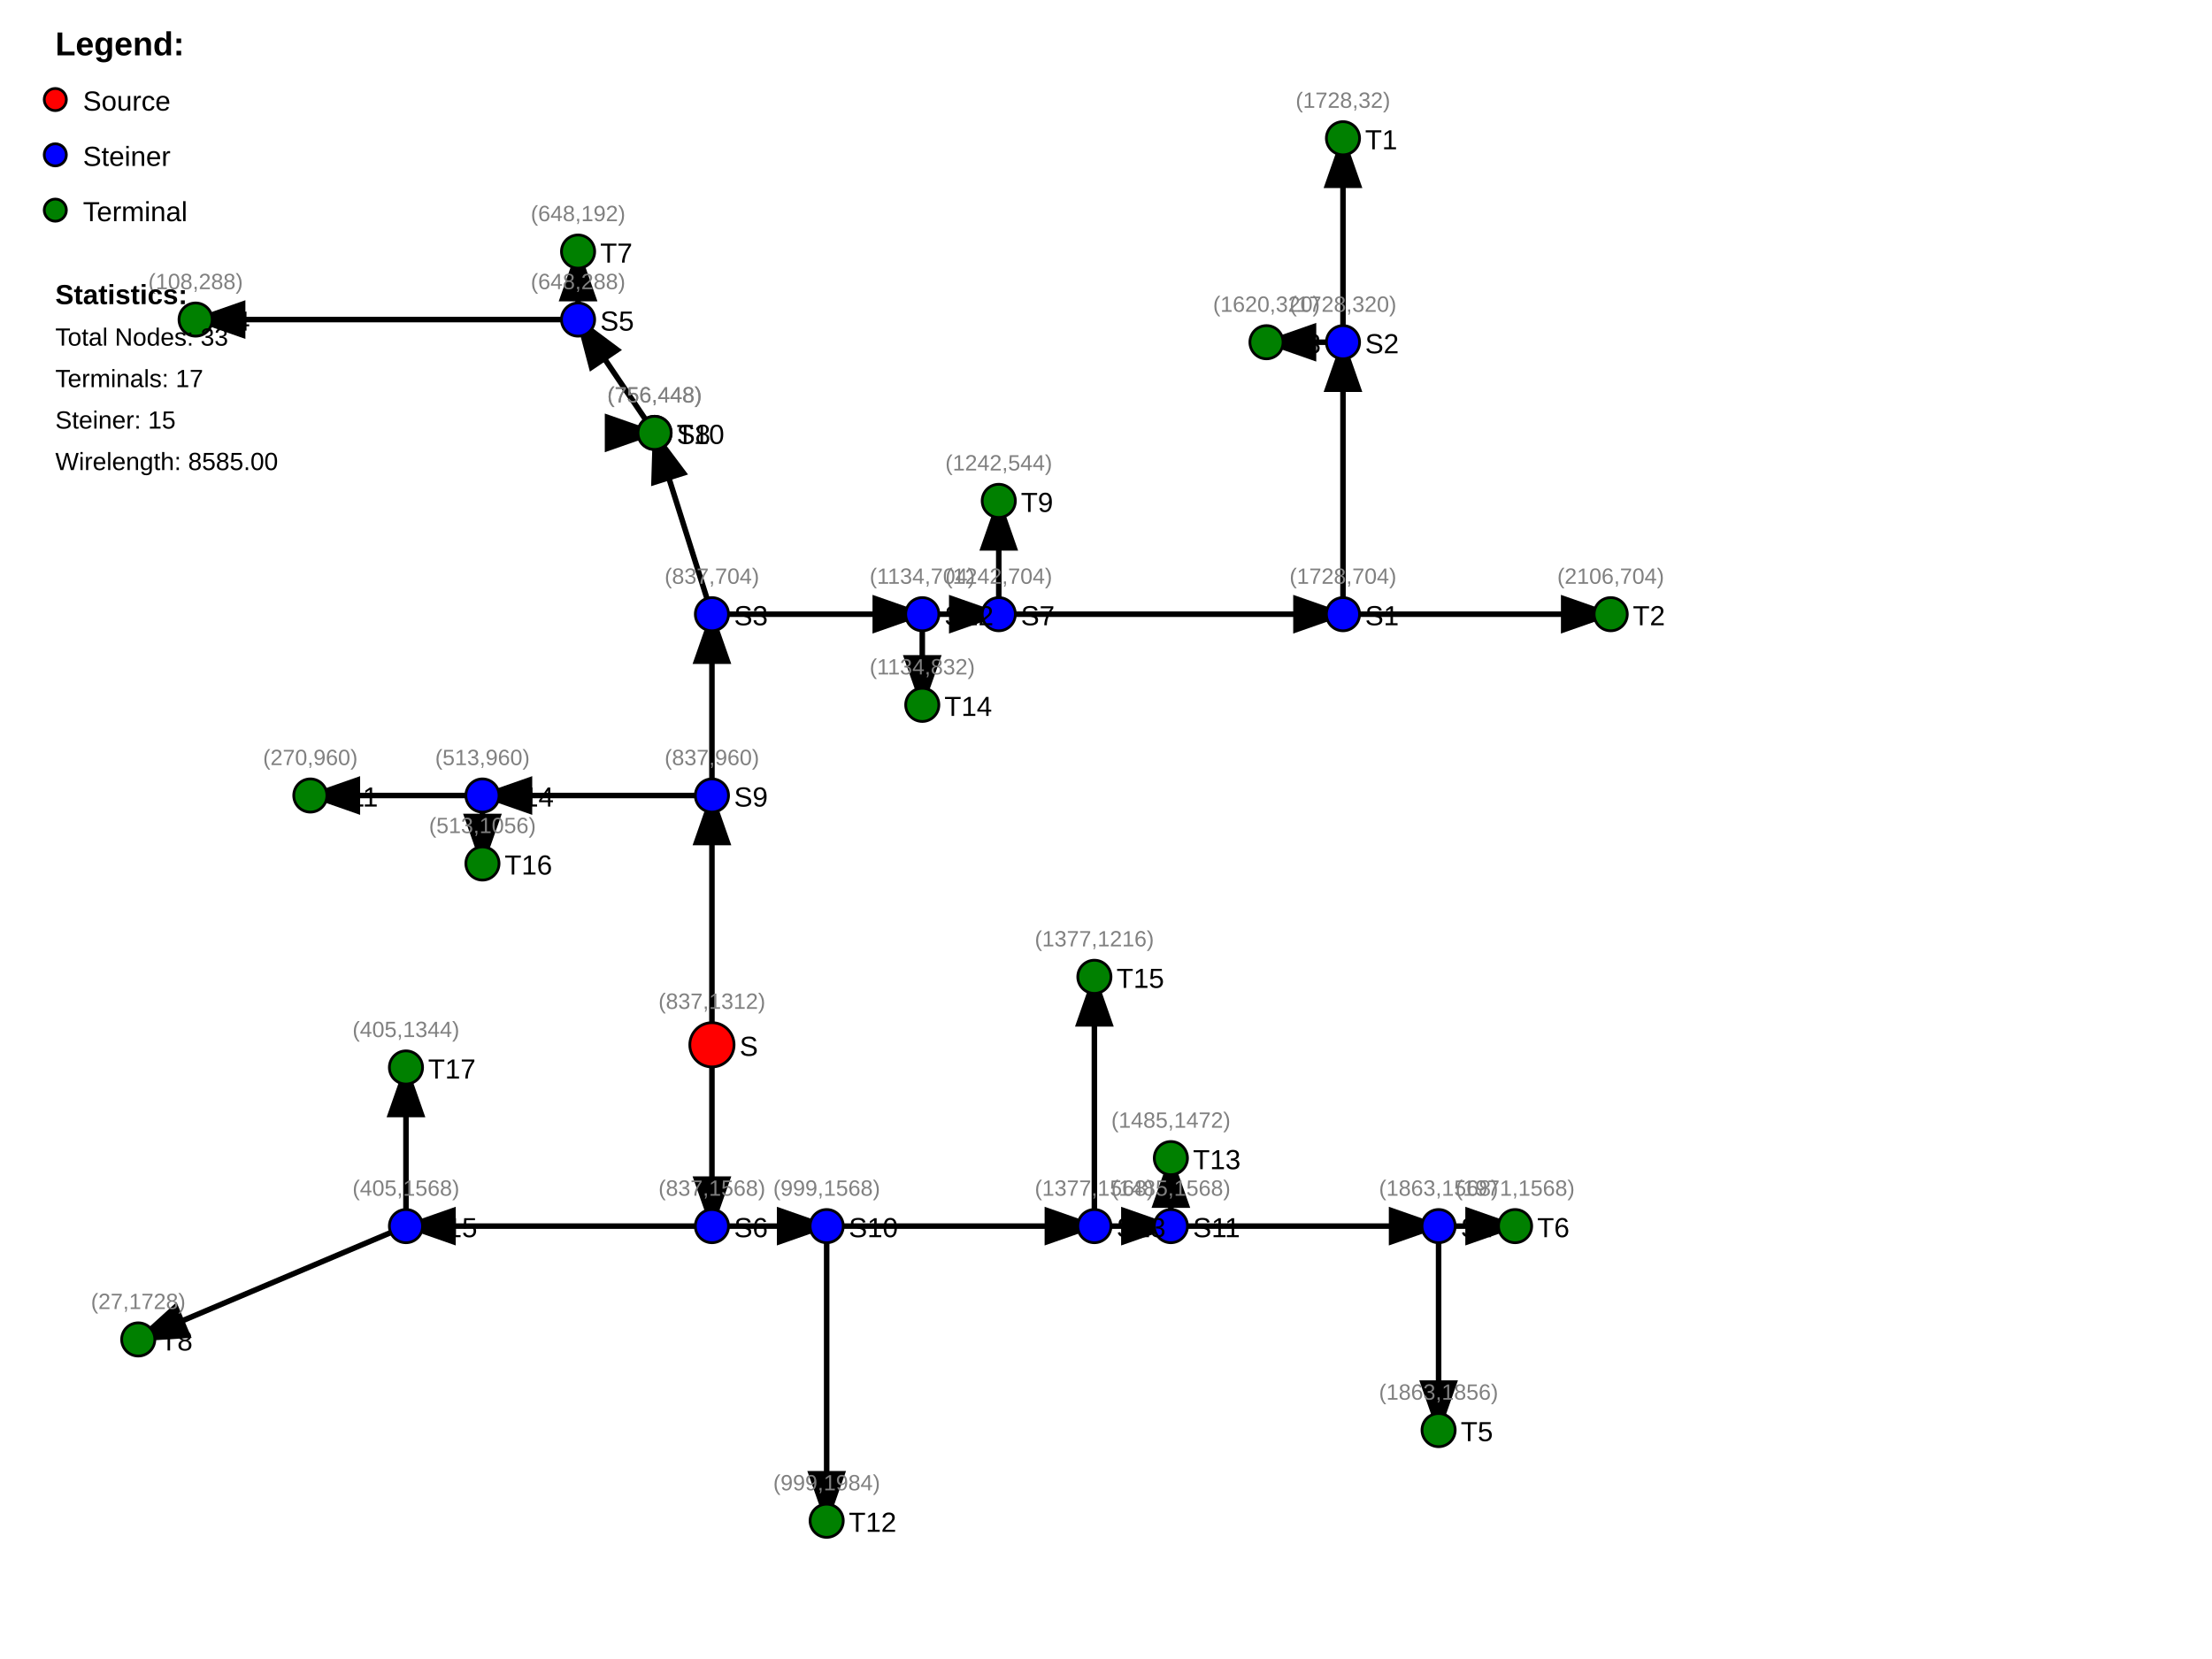
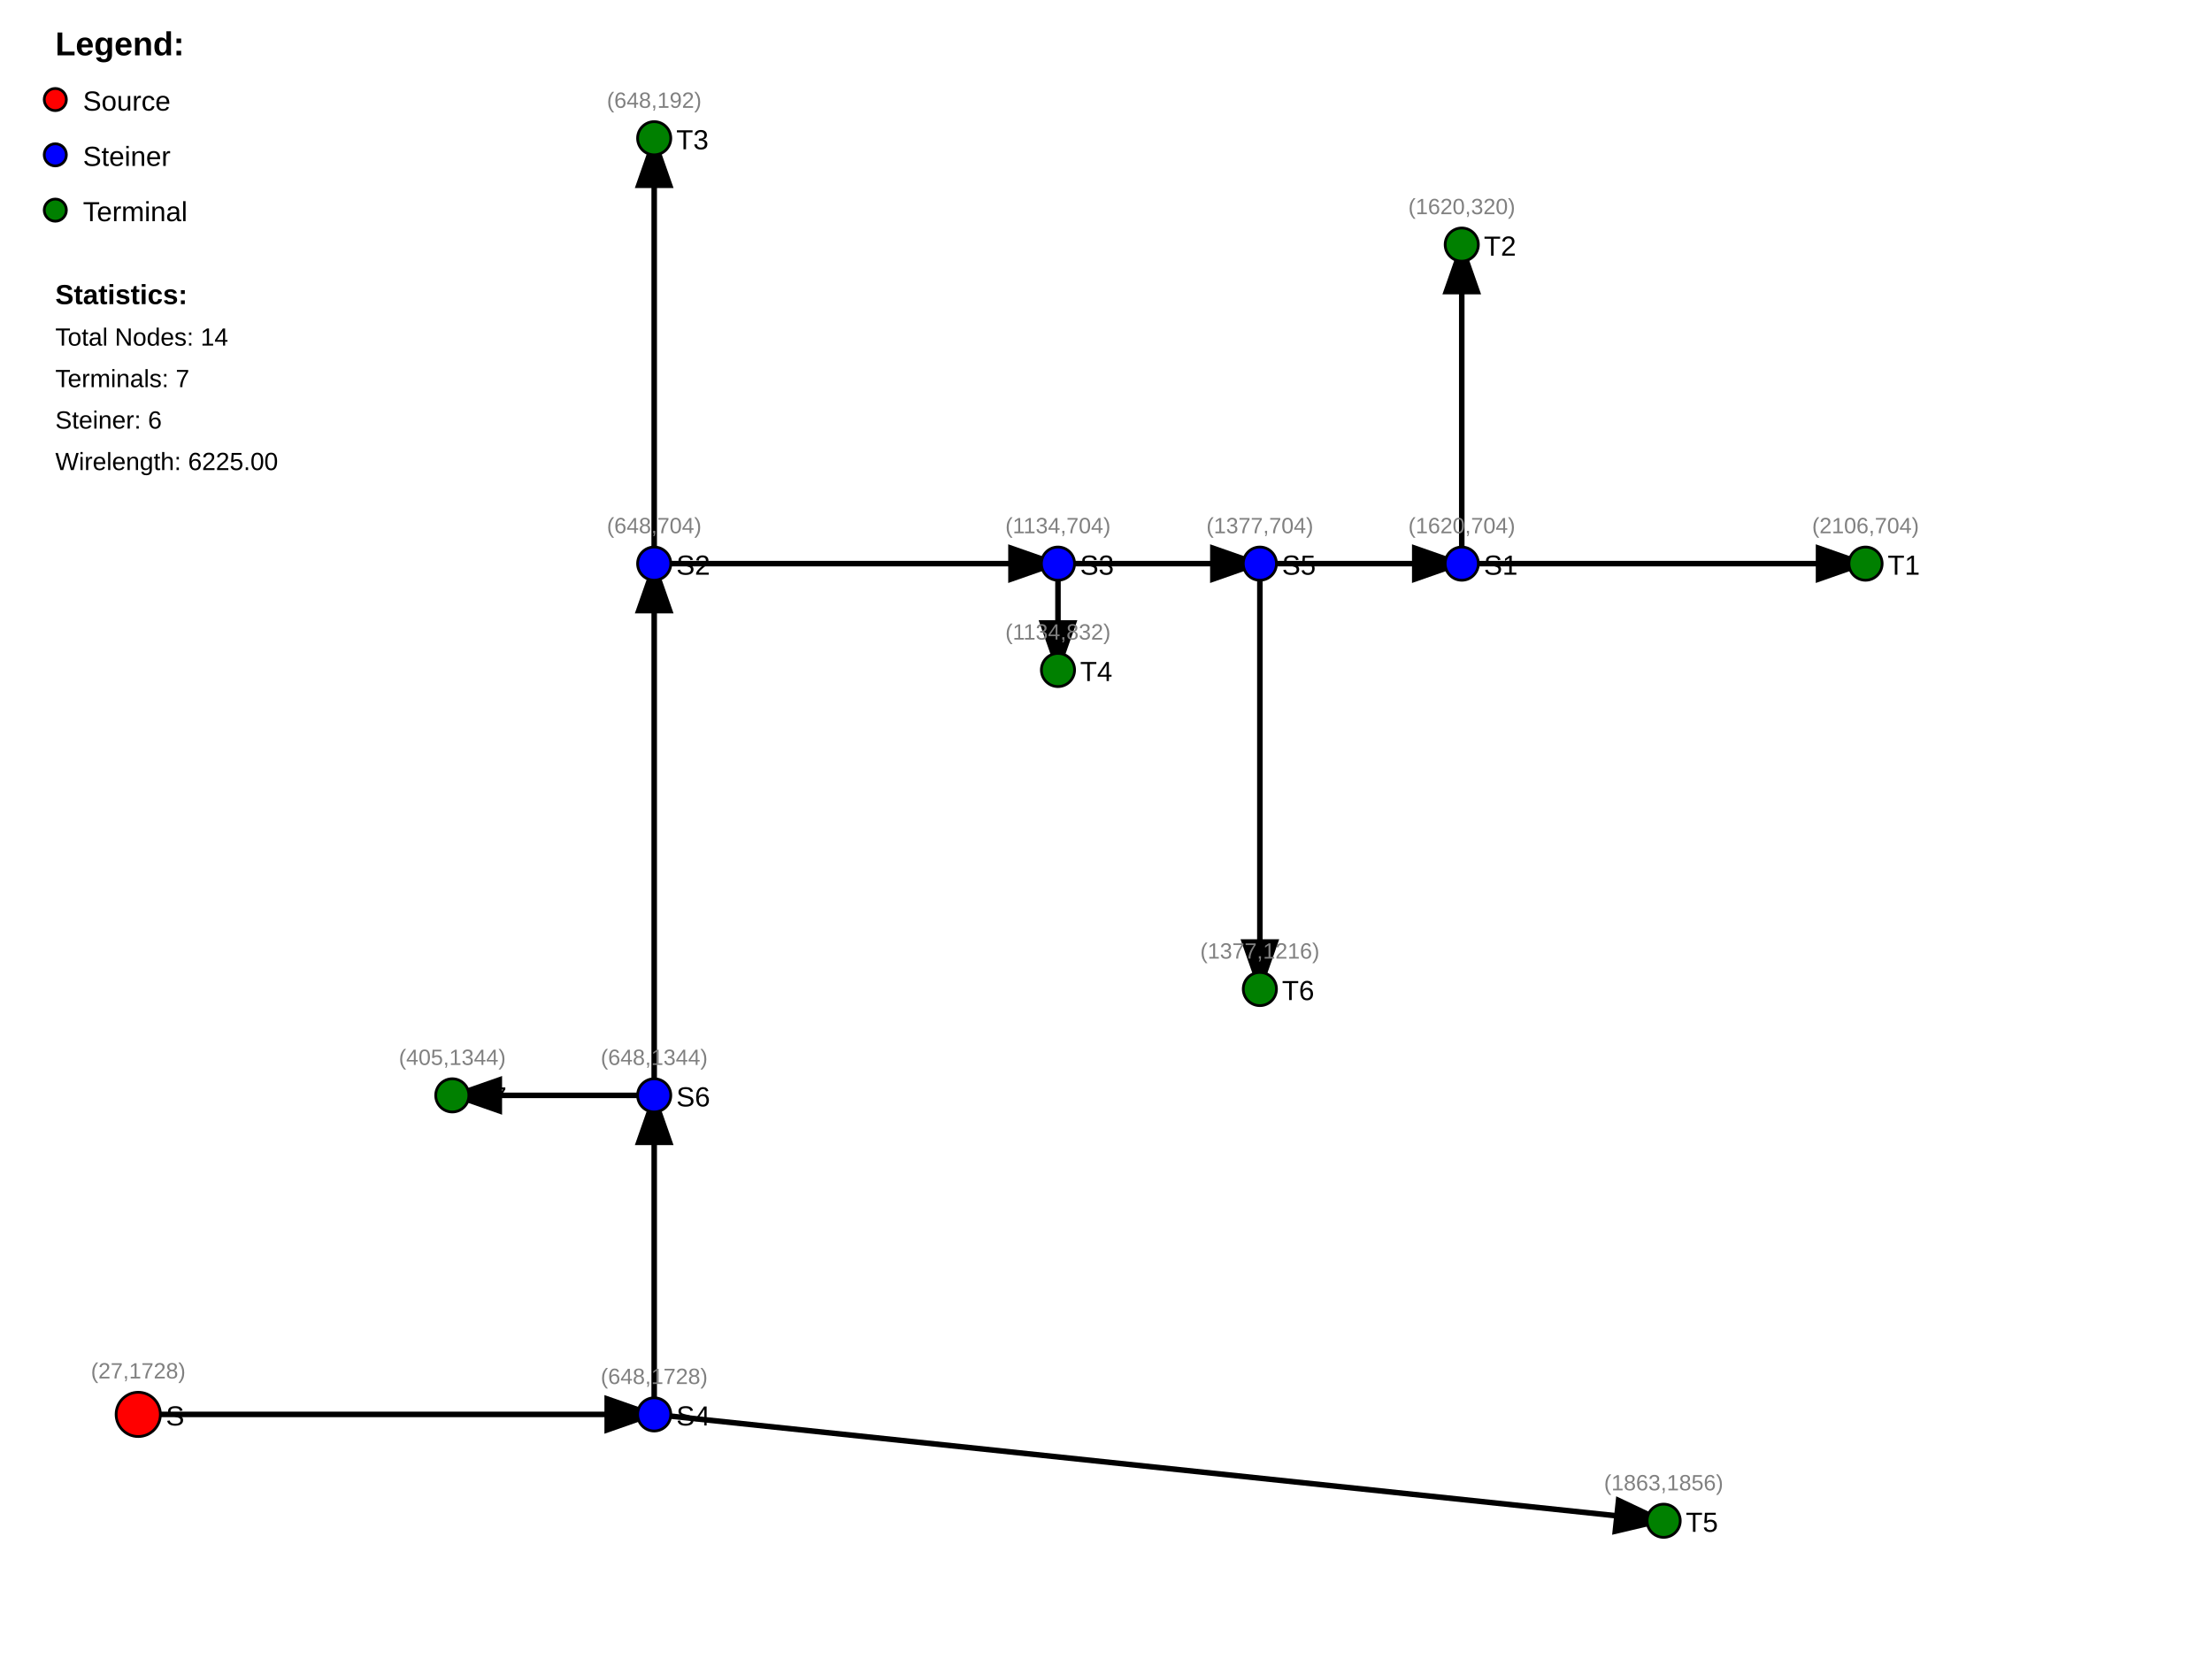
<svg xmlns="http://www.w3.org/2000/svg" width="800" height="600">
  <rect width="100%" height="100%" fill="white" />
  <defs>
    <marker id="arrowhead" markerWidth="10" markerHeight="7" refX="9" refY="3.5" orient="auto">
      <polygon points="0 0, 10 3.5, 0 7" fill="black" />
    </marker>
  </defs>
-   <line x1="257.48" y1="377.869" x2="257.48" y2="443.443" stroke="black" stroke-width="2" marker-end="url(#arrowhead)" />
-   <line x1="257.48" y1="377.869" x2="257.48" y2="287.705" stroke="black" stroke-width="2" marker-end="url(#arrowhead)" />
-   <line x1="257.48" y1="443.443" x2="298.975" y2="443.443" stroke="black" stroke-width="2" marker-end="url(#arrowhead)" />
-   <line x1="257.48" y1="443.443" x2="146.824" y2="443.443" stroke="black" stroke-width="2" marker-end="url(#arrowhead)" />
-   <line x1="298.975" y1="443.443" x2="298.975" y2="550.0" stroke="black" stroke-width="2" marker-end="url(#arrowhead)" />
-   <line x1="298.975" y1="443.443" x2="395.799" y2="443.443" stroke="black" stroke-width="2" marker-end="url(#arrowhead)" />
-   <line x1="395.799" y1="443.443" x2="423.463" y2="443.443" stroke="black" stroke-width="2" marker-end="url(#arrowhead)" />
-   <line x1="395.799" y1="443.443" x2="395.799" y2="353.279" stroke="black" stroke-width="2" marker-end="url(#arrowhead)" />
-   <line x1="423.463" y1="443.443" x2="520.287" y2="443.443" stroke="black" stroke-width="2" marker-end="url(#arrowhead)" />
-   <line x1="423.463" y1="443.443" x2="423.463" y2="418.852" stroke="black" stroke-width="2" marker-end="url(#arrowhead)" />
-   <line x1="520.287" y1="443.443" x2="520.287" y2="517.213" stroke="black" stroke-width="2" marker-end="url(#arrowhead)" />
-   <line x1="520.287" y1="443.443" x2="547.951" y2="443.443" stroke="black" stroke-width="2" marker-end="url(#arrowhead)" />
-   <line x1="146.824" y1="443.443" x2="50.0" y2="484.426" stroke="black" stroke-width="2" marker-end="url(#arrowhead)" />
-   <line x1="146.824" y1="443.443" x2="146.824" y2="386.066" stroke="black" stroke-width="2" marker-end="url(#arrowhead)" />
-   <line x1="257.48" y1="287.705" x2="257.48" y2="222.131" stroke="black" stroke-width="2" marker-end="url(#arrowhead)" />
-   <line x1="257.48" y1="287.705" x2="174.488" y2="287.705" stroke="black" stroke-width="2" marker-end="url(#arrowhead)" />
-   <line x1="257.48" y1="222.131" x2="236.732" y2="156.557" stroke="black" stroke-width="2" marker-end="url(#arrowhead)" />
-   <line x1="257.48" y1="222.131" x2="333.555" y2="222.131" stroke="black" stroke-width="2" marker-end="url(#arrowhead)" />
-   <line x1="236.732" y1="156.557" x2="209.068" y2="115.574" stroke="black" stroke-width="2" marker-end="url(#arrowhead)" />
-   <line x1="236.732" y1="156.557" x2="236.732" y2="156.557" stroke="black" stroke-width="2" marker-end="url(#arrowhead)" />
-   <line x1="209.068" y1="115.574" x2="70.748" y2="115.574" stroke="black" stroke-width="2" marker-end="url(#arrowhead)" />
-   <line x1="209.068" y1="115.574" x2="209.068" y2="90.984" stroke="black" stroke-width="2" marker-end="url(#arrowhead)" />
-   <line x1="333.555" y1="222.131" x2="361.219" y2="222.131" stroke="black" stroke-width="2" marker-end="url(#arrowhead)" />
-   <line x1="333.555" y1="222.131" x2="333.555" y2="254.918" stroke="black" stroke-width="2" marker-end="url(#arrowhead)" />
-   <line x1="361.219" y1="222.131" x2="485.707" y2="222.131" stroke="black" stroke-width="2" marker-end="url(#arrowhead)" />
-   <line x1="361.219" y1="222.131" x2="361.219" y2="181.148" stroke="black" stroke-width="2" marker-end="url(#arrowhead)" />
-   <line x1="485.707" y1="222.131" x2="582.531" y2="222.131" stroke="black" stroke-width="2" marker-end="url(#arrowhead)" />
-   <line x1="485.707" y1="222.131" x2="485.707" y2="123.77" stroke="black" stroke-width="2" marker-end="url(#arrowhead)" />
-   <line x1="485.707" y1="123.77" x2="485.707" y2="50.0" stroke="black" stroke-width="2" marker-end="url(#arrowhead)" />
-   <line x1="485.707" y1="123.77" x2="458.043" y2="123.77" stroke="black" stroke-width="2" marker-end="url(#arrowhead)" />
-   <line x1="174.488" y1="287.705" x2="112.244" y2="287.705" stroke="black" stroke-width="2" marker-end="url(#arrowhead)" />
-   <line x1="174.488" y1="287.705" x2="174.488" y2="312.295" stroke="black" stroke-width="2" marker-end="url(#arrowhead)" />
-   <circle cx="257.48" cy="377.869" r="8" fill="red" stroke="black" stroke-width="1" />
-   <text x="267.48" y="381.869" font-family="Arial" font-size="10" fill="black">S</text>
-   <text x="257.48" y="364.869" font-family="Arial" font-size="8" fill="gray" text-anchor="middle">(837,1312)</text>
-   <circle cx="485.707" cy="50.0" r="6" fill="green" stroke="black" stroke-width="1" />
-   <text x="493.707" y="54.0" font-family="Arial" font-size="10" fill="black">T1</text>
-   <text x="485.707" y="39.0" font-family="Arial" font-size="8" fill="gray" text-anchor="middle">(1728,32)</text>
-   <circle cx="485.707" cy="222.131" r="6" fill="blue" stroke="black" stroke-width="1" />
-   <text x="493.707" y="226.131" font-family="Arial" font-size="10" fill="black">S1</text>
-   <text x="485.707" y="211.131" font-family="Arial" font-size="8" fill="gray" text-anchor="middle">(1728,704)</text>
-   <circle cx="582.531" cy="222.131" r="6" fill="green" stroke="black" stroke-width="1" />
-   <text x="590.531" y="226.131" font-family="Arial" font-size="10" fill="black">T2</text>
-   <text x="582.531" y="211.131" font-family="Arial" font-size="8" fill="gray" text-anchor="middle">(2106,704)</text>
-   <circle cx="485.707" cy="123.77" r="6" fill="blue" stroke="black" stroke-width="1" />
-   <text x="493.707" y="127.77" font-family="Arial" font-size="10" fill="black">S2</text>
-   <text x="485.707" y="112.77" font-family="Arial" font-size="8" fill="gray" text-anchor="middle">(1728,320)</text>
-   <circle cx="458.043" cy="123.77" r="6" fill="green" stroke="black" stroke-width="1" />
-   <text x="466.043" y="127.77" font-family="Arial" font-size="10" fill="black">T3</text>
-   <text x="458.043" y="112.77" font-family="Arial" font-size="8" fill="gray" text-anchor="middle">(1620,320)</text>
-   <circle cx="257.48" cy="222.131" r="6" fill="blue" stroke="black" stroke-width="1" />
-   <text x="265.48" y="226.131" font-family="Arial" font-size="10" fill="black">S3</text>
-   <text x="257.48" y="211.131" font-family="Arial" font-size="8" fill="gray" text-anchor="middle">(837,704)</text>
-   <circle cx="70.748" cy="115.574" r="6" fill="green" stroke="black" stroke-width="1" />
-   <text x="78.748" y="119.574" font-family="Arial" font-size="10" fill="black">T4</text>
-   <text x="70.748" y="104.574" font-family="Arial" font-size="8" fill="gray" text-anchor="middle">(108,288)</text>
-   <circle cx="520.287" cy="517.213" r="6" fill="green" stroke="black" stroke-width="1" />
-   <text x="528.287" y="521.213" font-family="Arial" font-size="10" fill="black">T5</text>
-   <text x="520.287" y="506.213" font-family="Arial" font-size="8" fill="gray" text-anchor="middle">(1863,1856)</text>
-   <circle cx="520.287" cy="443.443" r="6" fill="blue" stroke="black" stroke-width="1" />
-   <text x="528.287" y="447.443" font-family="Arial" font-size="10" fill="black">S4</text>
-   <text x="520.287" y="432.443" font-family="Arial" font-size="8" fill="gray" text-anchor="middle">(1863,1568)</text>
-   <circle cx="547.951" cy="443.443" r="6" fill="green" stroke="black" stroke-width="1" />
-   <text x="555.951" y="447.443" font-family="Arial" font-size="10" fill="black">T6</text>
-   <text x="547.951" y="432.443" font-family="Arial" font-size="8" fill="gray" text-anchor="middle">(1971,1568)</text>
-   <circle cx="209.068" cy="115.574" r="6" fill="blue" stroke="black" stroke-width="1" />
-   <text x="217.068" y="119.574" font-family="Arial" font-size="10" fill="black">S5</text>
-   <text x="209.068" y="104.574" font-family="Arial" font-size="8" fill="gray" text-anchor="middle">(648,288)</text>
-   <circle cx="209.068" cy="90.984" r="6" fill="green" stroke="black" stroke-width="1" />
-   <text x="217.068" y="94.984" font-family="Arial" font-size="10" fill="black">T7</text>
-   <text x="209.068" y="79.984" font-family="Arial" font-size="8" fill="gray" text-anchor="middle">(648,192)</text>
-   <circle cx="257.48" cy="443.443" r="6" fill="blue" stroke="black" stroke-width="1" />
-   <text x="265.48" y="447.443" font-family="Arial" font-size="10" fill="black">S6</text>
-   <text x="257.48" y="432.443" font-family="Arial" font-size="8" fill="gray" text-anchor="middle">(837,1568)</text>
-   <circle cx="50.0" cy="484.426" r="6" fill="green" stroke="black" stroke-width="1" />
-   <text x="58.0" y="488.426" font-family="Arial" font-size="10" fill="black">T8</text>
-   <text x="50.0" y="473.426" font-family="Arial" font-size="8" fill="gray" text-anchor="middle">(27,1728)</text>
-   <circle cx="361.219" cy="222.131" r="6" fill="blue" stroke="black" stroke-width="1" />
-   <text x="369.219" y="226.131" font-family="Arial" font-size="10" fill="black">S7</text>
-   <text x="361.219" y="211.131" font-family="Arial" font-size="8" fill="gray" text-anchor="middle">(1242,704)</text>
-   <circle cx="361.219" cy="181.148" r="6" fill="green" stroke="black" stroke-width="1" />
-   <text x="369.219" y="185.148" font-family="Arial" font-size="10" fill="black">T9</text>
-   <text x="361.219" y="170.148" font-family="Arial" font-size="8" fill="gray" text-anchor="middle">(1242,544)</text>
-   <circle cx="236.732" cy="156.557" r="6" fill="blue" stroke="black" stroke-width="1" />
-   <text x="244.732" y="160.557" font-family="Arial" font-size="10" fill="black">S8</text>
-   <text x="236.732" y="145.557" font-family="Arial" font-size="8" fill="gray" text-anchor="middle">(756,448)</text>
-   <circle cx="236.732" cy="156.557" r="6" fill="green" stroke="black" stroke-width="1" />
-   <text x="244.732" y="160.557" font-family="Arial" font-size="10" fill="black">T10</text>
-   <text x="236.732" y="145.557" font-family="Arial" font-size="8" fill="gray" text-anchor="middle">(756,448)</text>
-   <circle cx="257.48" cy="287.705" r="6" fill="blue" stroke="black" stroke-width="1" />
-   <text x="265.48" y="291.705" font-family="Arial" font-size="10" fill="black">S9</text>
-   <text x="257.48" y="276.705" font-family="Arial" font-size="8" fill="gray" text-anchor="middle">(837,960)</text>
-   <circle cx="112.244" cy="287.705" r="6" fill="green" stroke="black" stroke-width="1" />
-   <text x="120.244" y="291.705" font-family="Arial" font-size="10" fill="black">T11</text>
-   <text x="112.244" y="276.705" font-family="Arial" font-size="8" fill="gray" text-anchor="middle">(270,960)</text>
-   <circle cx="298.975" cy="443.443" r="6" fill="blue" stroke="black" stroke-width="1" />
-   <text x="306.975" y="447.443" font-family="Arial" font-size="10" fill="black">S10</text>
-   <text x="298.975" y="432.443" font-family="Arial" font-size="8" fill="gray" text-anchor="middle">(999,1568)</text>
-   <circle cx="298.975" cy="550.0" r="6" fill="green" stroke="black" stroke-width="1" />
-   <text x="306.975" y="554.0" font-family="Arial" font-size="10" fill="black">T12</text>
-   <text x="298.975" y="539.0" font-family="Arial" font-size="8" fill="gray" text-anchor="middle">(999,1984)</text>
-   <circle cx="423.463" cy="443.443" r="6" fill="blue" stroke="black" stroke-width="1" />
-   <text x="431.463" y="447.443" font-family="Arial" font-size="10" fill="black">S11</text>
-   <text x="423.463" y="432.443" font-family="Arial" font-size="8" fill="gray" text-anchor="middle">(1485,1568)</text>
-   <circle cx="423.463" cy="418.852" r="6" fill="green" stroke="black" stroke-width="1" />
-   <text x="431.463" y="422.852" font-family="Arial" font-size="10" fill="black">T13</text>
-   <text x="423.463" y="407.852" font-family="Arial" font-size="8" fill="gray" text-anchor="middle">(1485,1472)</text>
-   <circle cx="333.555" cy="222.131" r="6" fill="blue" stroke="black" stroke-width="1" />
-   <text x="341.555" y="226.131" font-family="Arial" font-size="10" fill="black">S12</text>
-   <text x="333.555" y="211.131" font-family="Arial" font-size="8" fill="gray" text-anchor="middle">(1134,704)</text>
-   <circle cx="333.555" cy="254.918" r="6" fill="green" stroke="black" stroke-width="1" />
-   <text x="341.555" y="258.918" font-family="Arial" font-size="10" fill="black">T14</text>
-   <text x="333.555" y="243.918" font-family="Arial" font-size="8" fill="gray" text-anchor="middle">(1134,832)</text>
-   <circle cx="395.799" cy="443.443" r="6" fill="blue" stroke="black" stroke-width="1" />
-   <text x="403.799" y="447.443" font-family="Arial" font-size="10" fill="black">S13</text>
-   <text x="395.799" y="432.443" font-family="Arial" font-size="8" fill="gray" text-anchor="middle">(1377,1568)</text>
-   <circle cx="395.799" cy="353.279" r="6" fill="green" stroke="black" stroke-width="1" />
-   <text x="403.799" y="357.279" font-family="Arial" font-size="10" fill="black">T15</text>
-   <text x="395.799" y="342.279" font-family="Arial" font-size="8" fill="gray" text-anchor="middle">(1377,1216)</text>
-   <circle cx="174.488" cy="287.705" r="6" fill="blue" stroke="black" stroke-width="1" />
-   <text x="182.488" y="291.705" font-family="Arial" font-size="10" fill="black">S14</text>
-   <text x="174.488" y="276.705" font-family="Arial" font-size="8" fill="gray" text-anchor="middle">(513,960)</text>
-   <circle cx="174.488" cy="312.295" r="6" fill="green" stroke="black" stroke-width="1" />
-   <text x="182.488" y="316.295" font-family="Arial" font-size="10" fill="black">T16</text>
-   <text x="174.488" y="301.295" font-family="Arial" font-size="8" fill="gray" text-anchor="middle">(513,1056)</text>
-   <circle cx="146.824" cy="443.443" r="6" fill="blue" stroke="black" stroke-width="1" />
-   <text x="154.824" y="447.443" font-family="Arial" font-size="10" fill="black">S15</text>
-   <text x="146.824" y="432.443" font-family="Arial" font-size="8" fill="gray" text-anchor="middle">(405,1568)</text>
-   <circle cx="146.824" cy="386.066" r="6" fill="green" stroke="black" stroke-width="1" />
-   <text x="154.824" y="390.066" font-family="Arial" font-size="10" fill="black">T17</text>
-   <text x="146.824" y="375.066" font-family="Arial" font-size="8" fill="gray" text-anchor="middle">(405,1344)</text>
+   <line x1="50.0" y1="511.538" x2="236.599" y2="511.538" stroke="black" stroke-width="2" marker-end="url(#arrowhead)" />
+   <line x1="236.599" y1="511.538" x2="601.683" y2="550.0" stroke="black" stroke-width="2" marker-end="url(#arrowhead)" />
+   <line x1="236.599" y1="511.538" x2="236.599" y2="396.154" stroke="black" stroke-width="2" marker-end="url(#arrowhead)" />
+   <line x1="236.599" y1="396.154" x2="236.599" y2="203.846" stroke="black" stroke-width="2" marker-end="url(#arrowhead)" />
+   <line x1="236.599" y1="396.154" x2="163.582" y2="396.154" stroke="black" stroke-width="2" marker-end="url(#arrowhead)" />
+   <line x1="236.599" y1="203.846" x2="236.599" y2="50.0" stroke="black" stroke-width="2" marker-end="url(#arrowhead)" />
+   <line x1="236.599" y1="203.846" x2="382.632" y2="203.846" stroke="black" stroke-width="2" marker-end="url(#arrowhead)" />
+   <line x1="382.632" y1="203.846" x2="382.632" y2="242.308" stroke="black" stroke-width="2" marker-end="url(#arrowhead)" />
+   <line x1="382.632" y1="203.846" x2="455.649" y2="203.846" stroke="black" stroke-width="2" marker-end="url(#arrowhead)" />
+   <line x1="455.649" y1="203.846" x2="528.666" y2="203.846" stroke="black" stroke-width="2" marker-end="url(#arrowhead)" />
+   <line x1="455.649" y1="203.846" x2="455.649" y2="357.692" stroke="black" stroke-width="2" marker-end="url(#arrowhead)" />
+   <line x1="528.666" y1="203.846" x2="674.7" y2="203.846" stroke="black" stroke-width="2" marker-end="url(#arrowhead)" />
+   <line x1="528.666" y1="203.846" x2="528.666" y2="88.462" stroke="black" stroke-width="2" marker-end="url(#arrowhead)" />
+   <circle cx="50.0" cy="511.538" r="8" fill="red" stroke="black" stroke-width="1" />
+   <text x="60.0" y="515.538" font-family="Arial" font-size="10" fill="black">S</text>
+   <text x="50.0" y="498.538" font-family="Arial" font-size="8" fill="gray" text-anchor="middle">(27,1728)</text>
+   <circle cx="674.7" cy="203.846" r="6" fill="green" stroke="black" stroke-width="1" />
+   <text x="682.7" y="207.846" font-family="Arial" font-size="10" fill="black">T1</text>
+   <text x="674.7" y="192.846" font-family="Arial" font-size="8" fill="gray" text-anchor="middle">(2106,704)</text>
+   <circle cx="528.666" cy="203.846" r="6" fill="blue" stroke="black" stroke-width="1" />
+   <text x="536.666" y="207.846" font-family="Arial" font-size="10" fill="black">S1</text>
+   <text x="528.666" y="192.846" font-family="Arial" font-size="8" fill="gray" text-anchor="middle">(1620,704)</text>
+   <circle cx="528.666" cy="88.462" r="6" fill="green" stroke="black" stroke-width="1" />
+   <text x="536.666" y="92.462" font-family="Arial" font-size="10" fill="black">T2</text>
+   <text x="528.666" y="77.462" font-family="Arial" font-size="8" fill="gray" text-anchor="middle">(1620,320)</text>
+   <circle cx="236.599" cy="203.846" r="6" fill="blue" stroke="black" stroke-width="1" />
+   <text x="244.599" y="207.846" font-family="Arial" font-size="10" fill="black">S2</text>
+   <text x="236.599" y="192.846" font-family="Arial" font-size="8" fill="gray" text-anchor="middle">(648,704)</text>
+   <circle cx="236.599" cy="50.0" r="6" fill="green" stroke="black" stroke-width="1" />
+   <text x="244.599" y="54.0" font-family="Arial" font-size="10" fill="black">T3</text>
+   <text x="236.599" y="39.0" font-family="Arial" font-size="8" fill="gray" text-anchor="middle">(648,192)</text>
+   <circle cx="382.632" cy="203.846" r="6" fill="blue" stroke="black" stroke-width="1" />
+   <text x="390.632" y="207.846" font-family="Arial" font-size="10" fill="black">S3</text>
+   <text x="382.632" y="192.846" font-family="Arial" font-size="8" fill="gray" text-anchor="middle">(1134,704)</text>
+   <circle cx="382.632" cy="242.308" r="6" fill="green" stroke="black" stroke-width="1" />
+   <text x="390.632" y="246.308" font-family="Arial" font-size="10" fill="black">T4</text>
+   <text x="382.632" y="231.308" font-family="Arial" font-size="8" fill="gray" text-anchor="middle">(1134,832)</text>
+   <circle cx="236.599" cy="511.538" r="6" fill="blue" stroke="black" stroke-width="1" />
+   <text x="244.599" y="515.538" font-family="Arial" font-size="10" fill="black">S4</text>
+   <text x="236.599" y="500.538" font-family="Arial" font-size="8" fill="gray" text-anchor="middle">(648,1728)</text>
+   <circle cx="601.683" cy="550.0" r="6" fill="green" stroke="black" stroke-width="1" />
+   <text x="609.683" y="554.0" font-family="Arial" font-size="10" fill="black">T5</text>
+   <text x="601.683" y="539.0" font-family="Arial" font-size="8" fill="gray" text-anchor="middle">(1863,1856)</text>
+   <circle cx="455.649" cy="203.846" r="6" fill="blue" stroke="black" stroke-width="1" />
+   <text x="463.649" y="207.846" font-family="Arial" font-size="10" fill="black">S5</text>
+   <text x="455.649" y="192.846" font-family="Arial" font-size="8" fill="gray" text-anchor="middle">(1377,704)</text>
+   <circle cx="455.649" cy="357.692" r="6" fill="green" stroke="black" stroke-width="1" />
+   <text x="463.649" y="361.692" font-family="Arial" font-size="10" fill="black">T6</text>
+   <text x="455.649" y="346.692" font-family="Arial" font-size="8" fill="gray" text-anchor="middle">(1377,1216)</text>
+   <circle cx="236.599" cy="396.154" r="6" fill="blue" stroke="black" stroke-width="1" />
+   <text x="244.599" y="400.154" font-family="Arial" font-size="10" fill="black">S6</text>
+   <text x="236.599" y="385.154" font-family="Arial" font-size="8" fill="gray" text-anchor="middle">(648,1344)</text>
+   <circle cx="163.582" cy="396.154" r="6" fill="green" stroke="black" stroke-width="1" />
+   <text x="171.582" y="400.154" font-family="Arial" font-size="10" fill="black">T7</text>
+   <text x="163.582" y="385.154" font-family="Arial" font-size="8" fill="gray" text-anchor="middle">(405,1344)</text>
  <text x="20" y="20" font-family="Arial" font-size="12" font-weight="bold">Legend:</text>
  <circle cx="20" cy="36" r="4" fill="red" stroke="black" />
  <text x="30" y="40" font-family="Arial" font-size="10">Source</text>
  <circle cx="20" cy="56" r="4" fill="blue" stroke="black" />
  <text x="30" y="60" font-family="Arial" font-size="10">Steiner</text>
  <circle cx="20" cy="76" r="4" fill="green" stroke="black" />
  <text x="30" y="80" font-family="Arial" font-size="10">Terminal</text>
  <text x="20" y="110" font-family="Arial" font-size="10" font-weight="bold">Statistics:</text>
-   <text x="20" y="125" font-family="Arial" font-size="9">Total Nodes: 33</text>
-   <text x="20" y="140" font-family="Arial" font-size="9">Terminals: 17</text>
-   <text x="20" y="155" font-family="Arial" font-size="9">Steiner: 15</text>
-   <text x="20" y="170" font-family="Arial" font-size="9">Wirelength: 8585.00</text>
+   <text x="20" y="125" font-family="Arial" font-size="9">Total Nodes: 14</text>
+   <text x="20" y="140" font-family="Arial" font-size="9">Terminals: 7</text>
+   <text x="20" y="155" font-family="Arial" font-size="9">Steiner: 6</text>
+   <text x="20" y="170" font-family="Arial" font-size="9">Wirelength: 6225.00</text>
</svg>
